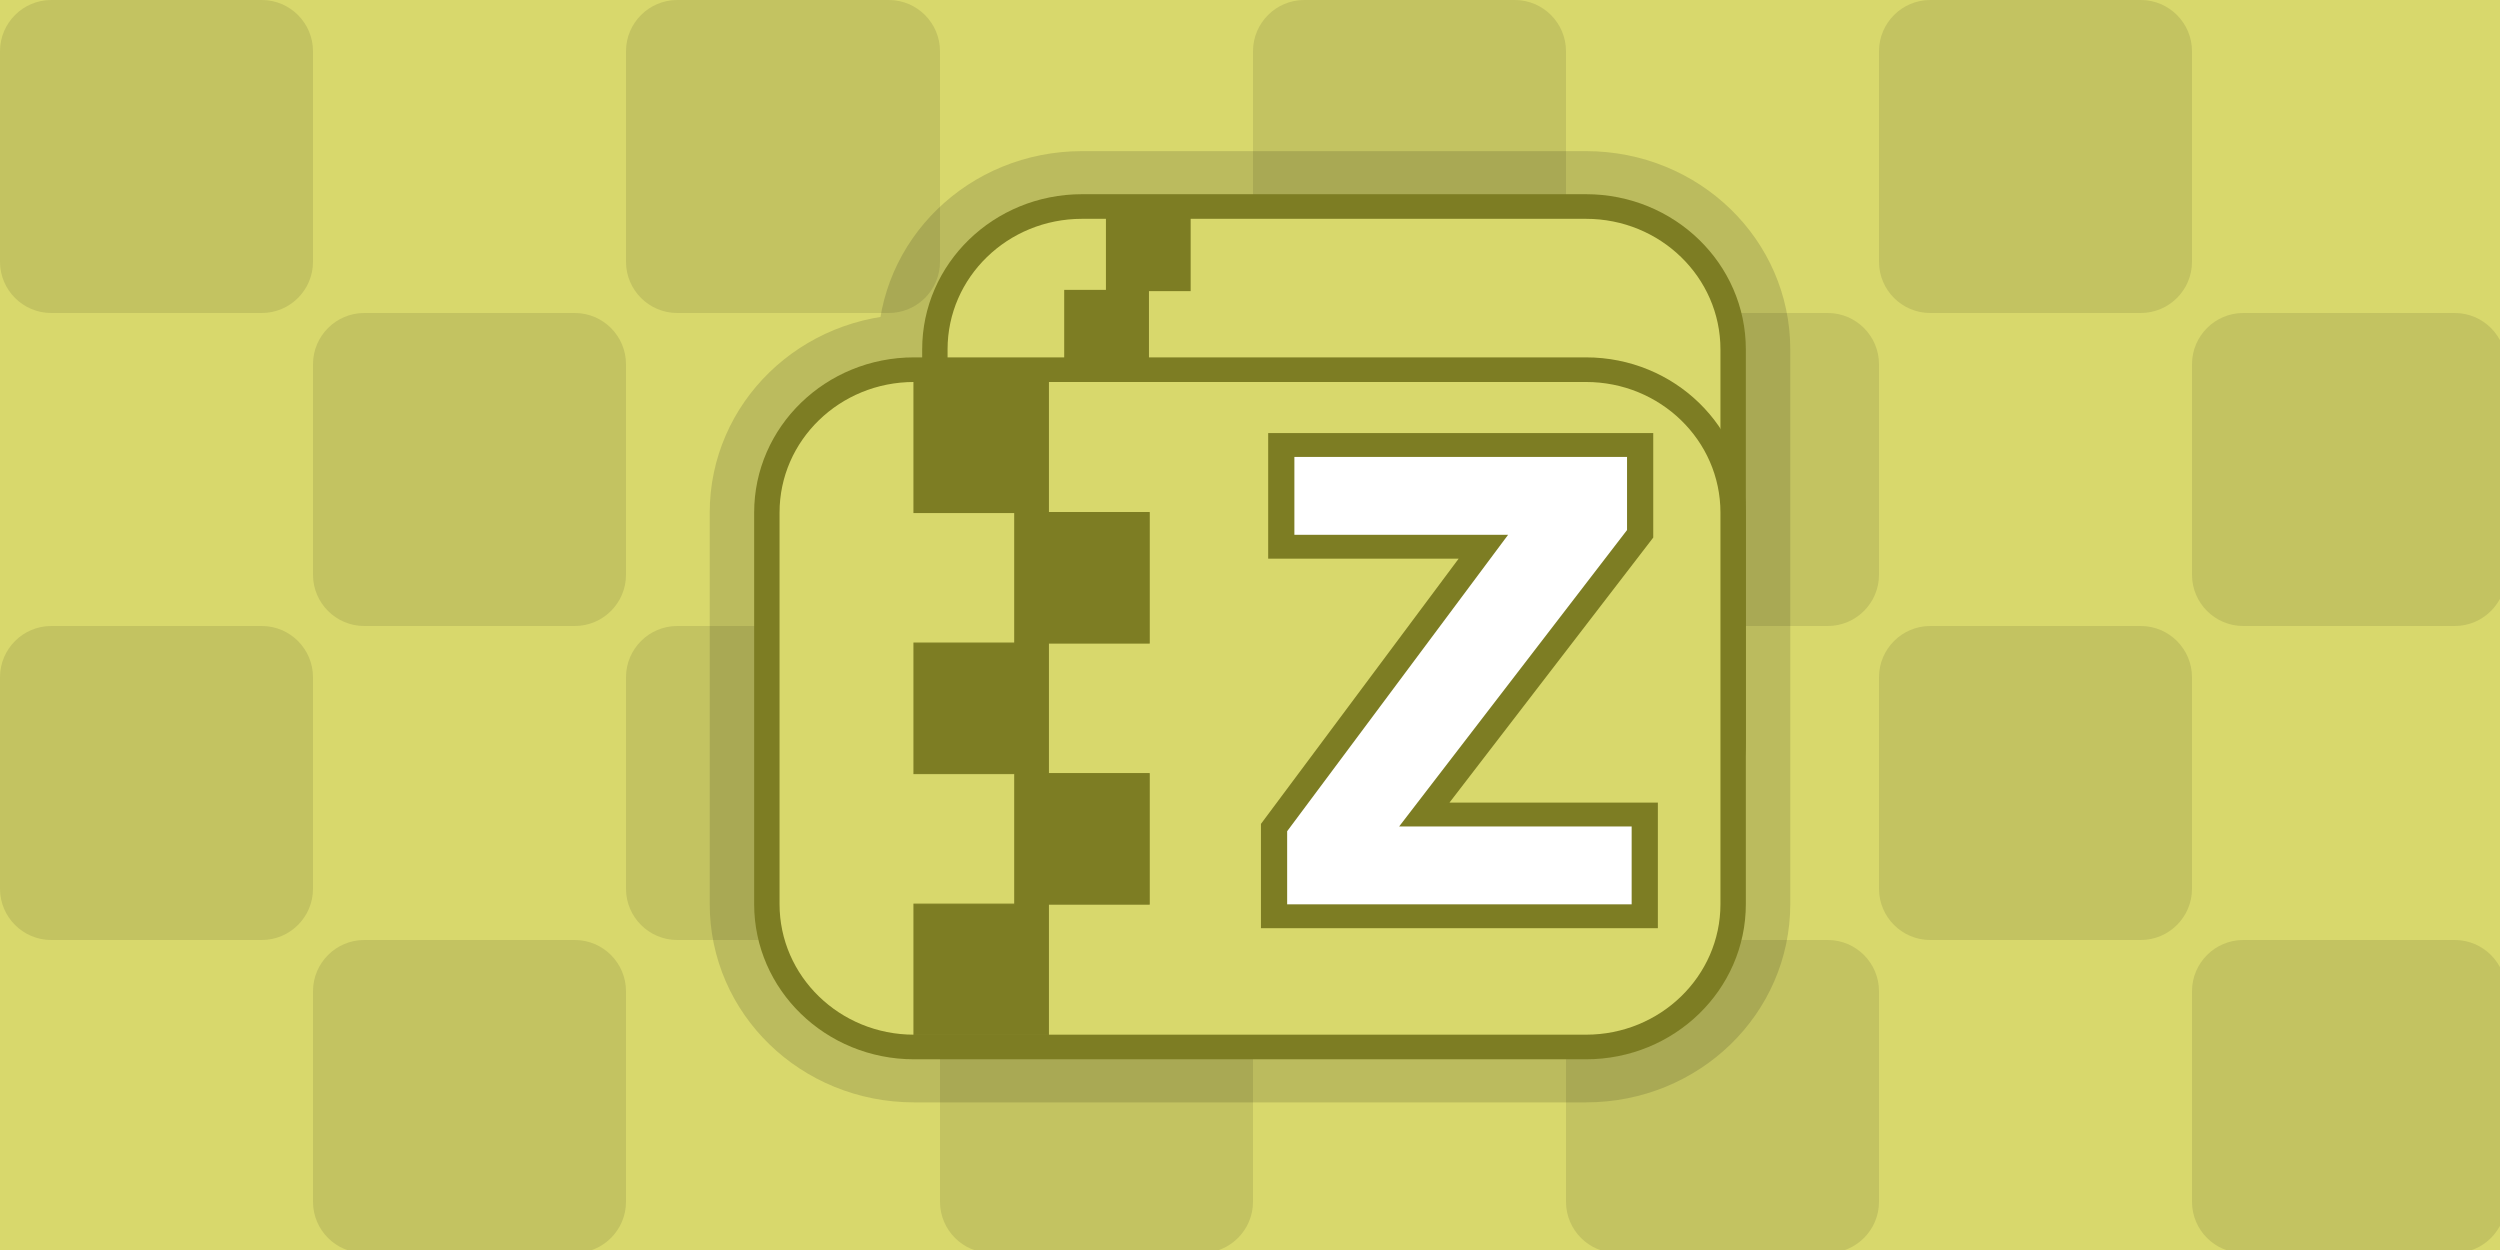
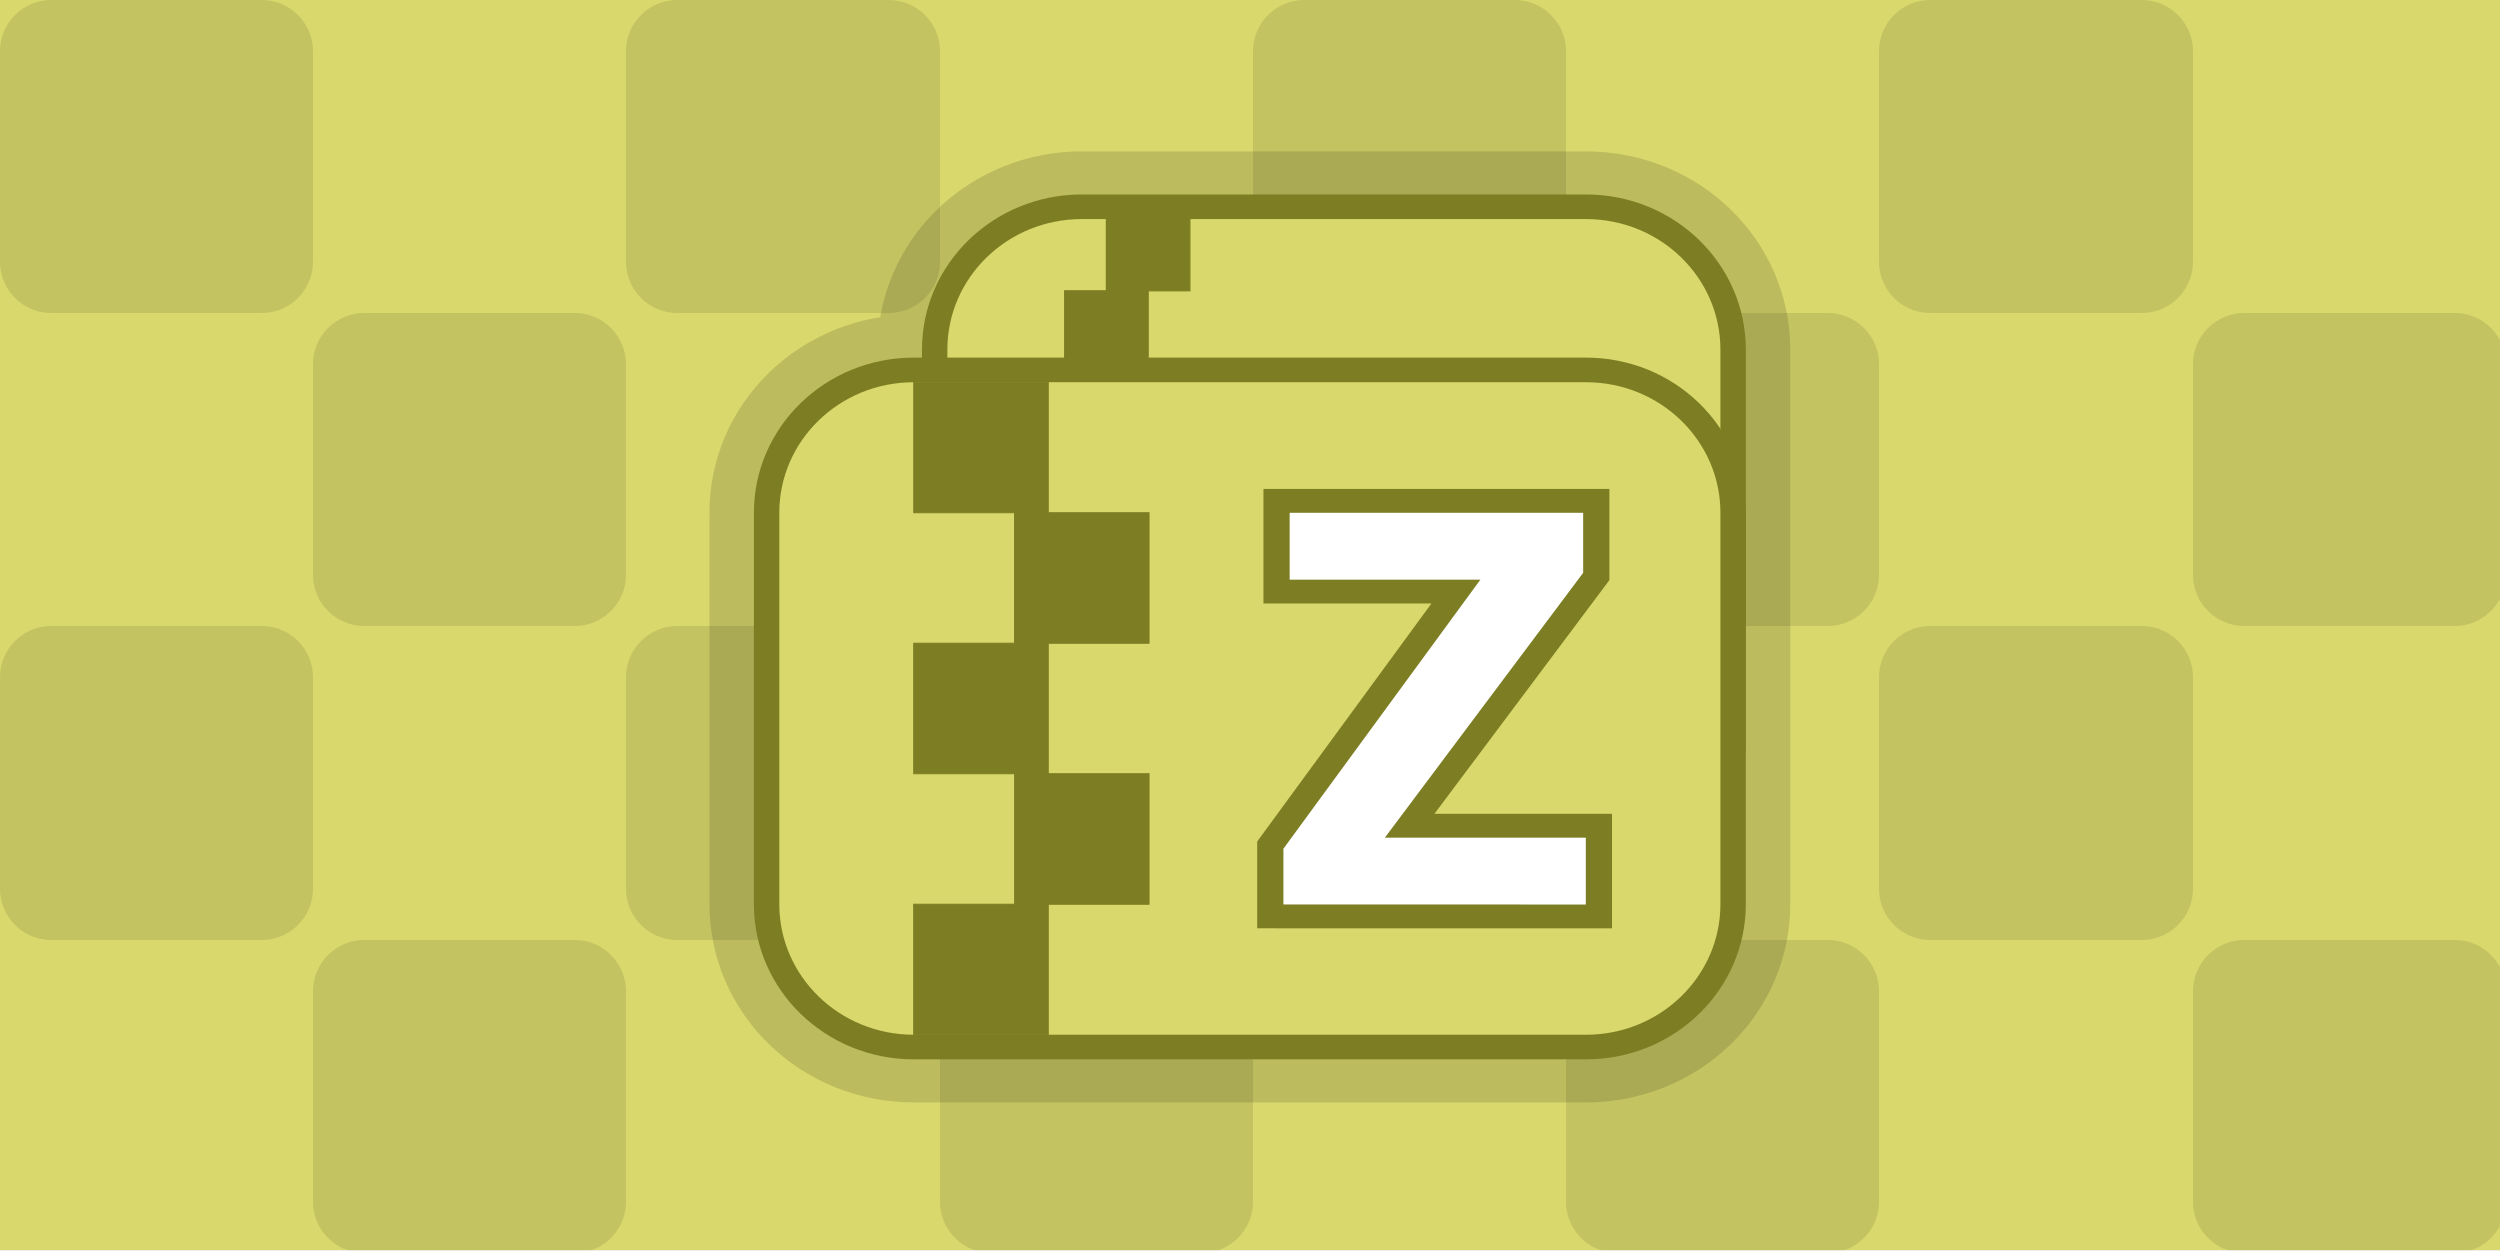
- <svg xmlns="http://www.w3.org/2000/svg" xmlns:xlink="http://www.w3.org/1999/xlink" width="600" height="300" viewBox="0 0 158.75 79.375" version="1.1" id="svg148">
-   <defs id="defs145">
-     <pattern xlink:href="#pattern10131" id="pattern13663" patternTransform="scale(0.3314633)" />
-     <linearGradient id="linearGradient7187">
-       <stop style="stop-color:#000000;stop-opacity:1;" offset="0" id="stop7185" />
-     </linearGradient>
-     <linearGradient id="linearGradient7167">
-       <stop style="stop-color:#000000;stop-opacity:1;" offset="0" id="stop7165" />
-     </linearGradient>
-     <pattern patternUnits="userSpaceOnUse" width="120" height="120" patternTransform="translate(-120,-120)" id="pattern10131">
-       <rect style="fill:none;stroke:none;stroke-width:1" width="120" height="120" x="0" y="0" id="rect6181" />
-       <rect style="fill:#000000;fill-opacity:1;stroke:none;stroke-width:13.768;stroke-linejoin:round;stroke-miterlimit:10;paint-order:stroke markers fill;stop-color:#000000" id="rect8653" width="60" height="60" x="7.2088769e-06" y="0" rx="9.831" ry="9.831" />
-       <rect style="fill:#000000;fill-opacity:1;stroke:none;stroke-width:13.768;stroke-linejoin:round;stroke-miterlimit:10;paint-order:stroke markers fill;stop-color:#000000" id="rect8653-9" width="60" height="60" x="60" y="60" rx="9.831" ry="9.831" />
+ <svg xmlns="http://www.w3.org/2000/svg" xmlns:xlink="http://www.w3.org/1999/xlink" viewBox="0 0 158.75 79.38">
+   <defs>
+     <pattern xlink:href="#a" id="b" patternTransform="scale(.3315)" />
+     <pattern id="a" width="120" height="120" patternTransform="translate(-120 -120)" patternUnits="userSpaceOnUse">
+       <path fill="none" d="M0 0h120v120H0z" />
+       <rect width="60" height="60" stroke-linejoin="round" stroke-miterlimit="10" stroke-width="13.77" paint-order="stroke markers fill" rx="9.83" ry="9.83" />
+       <rect width="60" height="60" x="60" y="60" stroke-linejoin="round" stroke-miterlimit="10" stroke-width="13.77" paint-order="stroke markers fill" rx="9.83" ry="9.83" />
    </pattern>
  </defs>
-   <g id="layer1">
-     <rect style="fill:#d8d86c;fill-opacity:1;stroke:none;stroke-width:3.44;stroke-linejoin:round;stroke-miterlimit:10;paint-order:stroke markers fill;stop-color:#000000" id="rect15295" width="158.75" height="79.375" x="0" y="0" rx="2.8421709e-14" ry="0" />
-     <rect style="fill:url(#pattern13663);fill-opacity:1;stroke:none;stroke-width:3.44;stroke-linejoin:round;stroke-miterlimit:10;paint-order:stroke markers fill;stop-color:#000000;opacity:0.1" id="rect2982" width="158.75" height="79.375" x="0" y="0" rx="2.8421709e-14" ry="0" />
-     <g id="g2195" transform="matrix(0.3559094,0,0,0.3450758,123.8464,85.92957)" style="stroke-width:1.007">
-       <path id="rect14150" style="font-variation-settings:normal;fill:none;fill-opacity:1;stroke:#000000;stroke-width:24.914;stroke-linecap:butt;stroke-linejoin:miter;stroke-miterlimit:4;stroke-dasharray:none;stroke-dashoffset:0;stroke-opacity:0.133;paint-order:stroke markers fill;stop-color:#000000" d="m -154.929,-208.749 c -13.286,0 -23.982,10.713 -23.982,24.021 v 6.005 h -5.995 c -13.286,0 -23.982,10.714 -23.982,24.022 v 72.062 c 0,13.308 10.696,24.022 23.982,24.022 h 119.908 c 13.286,0 23.982,-10.714 23.982,-24.022 v -30.026 -42.036 -30.027 c 0,-13.308 -10.696,-24.021 -23.982,-24.021 z" transform="translate(-2.2828845e-6)" />
-       <rect width="137.894" height="120.105" x="-178.91" y="-208.749" rx="23.982" ry="24.021" style="font-variation-settings:normal;fill:#d8d86c;fill-opacity:1;stroke:#7d7d23;stroke-width:9.06;stroke-linecap:butt;stroke-linejoin:miter;stroke-miterlimit:4;stroke-dasharray:none;stroke-dashoffset:0;stroke-opacity:1;paint-order:stroke markers fill;stop-color:#000000" id="rect2" />
-       <rect width="167.871" height="120.105" x="-208.887" y="-178.723" rx="23.982" ry="24.021" style="font-variation-settings:normal;opacity:1;fill:#d8d86c;fill-opacity:1;stroke:#7d7d23;stroke-width:9.06;stroke-linecap:butt;stroke-linejoin:miter;stroke-miterlimit:4;stroke-dasharray:none;stroke-dashoffset:0;stroke-opacity:1;paint-order:stroke markers fill;stop-color:#000000;stop-opacity:1" id="rect4" />
-       <path fill="#7d7d23" d="m -184.905,-154.702 v -24.021 h 23.982 v 12.01 12.01 z m 17.986,24.021 v -24.021 h 23.982 v 24.021 z m -17.986,24.021 v -24.021 h 23.982 v 24.021 z m 17.986,24.021 v -24.021 h 23.982 v 24.021 z m -17.986,24.021 v -24.021 h 23.982 v 24.021 z" style="mix-blend-mode:normal;stroke:#7d7d23;stroke-width:0.189;stroke-dasharray:none;stroke-opacity:1" id="path6" />
-       <path fill="#7d7d23" stroke="#7d7d23" stroke-width="0.604" d="m -157.98,-180.653 v -14.906 h 14.881 v 14.906 z m 7.441,-14.906 v -14.906 h 14.881 v 14.906 z" style="mix-blend-mode:normal;stroke:#7d7d23;stroke-width:0.234;stroke-dasharray:none;stroke-opacity:1" id="path8" />
-       <text xml:space="preserve" x="-121.18" y="-85.259" style="font-weight:700;font-size:116.585px;font-family:Consolas;-inkscape-font-specification:'Consolas, Bold';font-variation-settings:normal;opacity:1;fill:#ffffff;fill-opacity:1;stroke:#7d7d23;stroke-width:9.06;stroke-linecap:butt;stroke-linejoin:miter;stroke-miterlimit:4;stroke-dasharray:none;stroke-dashoffset:0;stroke-opacity:1;paint-order:stroke markers fill;stop-color:#000000;stop-opacity:1" transform="scale(1.032183,0.9688209)" id="text12">
-         <tspan x="-121.18" y="-85.259" style="stroke-width:9.06;stroke-dasharray:none" id="tspan10">Z</tspan>
-       </text>
-     </g>
+   <rect width="158.75" height="79.38" fill="#d8d86c" paint-order="stroke markers fill" rx="0" ry="0" />
+   <rect width="158.75" height="79.38" fill="url(#b)" opacity=".1" paint-order="stroke markers fill" rx="0" ry="0" />
+   <g stroke-width="1.01" transform="matrix(.356 0 0 .345 123.85 85.93)">
+     <path fill="none" stroke="#000" stroke-opacity=".13" stroke-width="24.91" d="M-154.93-208.75a23.95 23.95 0 0 0-23.98 24.02v6h-6a23.95 23.95 0 0 0-23.98 24.03v72.06c0 13.3 10.7 24.02 23.98 24.02H-65a23.95 23.95 0 0 0 23.98-24.02v-102.09c0-13.3-10.7-24.02-23.98-24.02z" paint-order="stroke markers fill" style="font-variation-settings:normal" />
+     <rect width="137.89" height="120.1" x="-178.91" y="-208.75" fill="#d8d86c" stroke="#7d7d23" stroke-width="9.06" paint-order="stroke markers fill" rx="23.98" ry="24.02" style="font-variation-settings:normal" />
+     <rect width="167.87" height="120.1" x="-208.89" y="-178.72" fill="#d8d86c" stroke="#7d7d23" stroke-width="9.06" paint-order="stroke markers fill" rx="23.98" ry="24.02" style="font-variation-settings:normal" />
+     <path fill="#7d7d23" stroke="#7d7d23" stroke-width=".19" d="M-184.9-154.7v-24.02h23.98v24.02zm17.98 24.02v-24.02h23.98v24.02zm-17.99 24.02v-24.02h23.99v24.02zm18 24.02v-24.02h23.97v24.02zm-18 24.02v-24.02h23.99v24.02z" style="mix-blend-mode:normal" />
+     <path fill="#7d7d23" stroke="#7d7d23" stroke-width=".23" d="M-157.98-180.65v-14.9h14.88v14.9zm7.44-14.9v-14.92h14.88v14.91z" style="mix-blend-mode:normal" />
+     <path fill="#fff" stroke="#7d7d23" stroke-width="9.06" d="M-115.26-85.26v-10.59l34.04-51.12h-32.96v-12.7h50.72v11.4l-34.27 50.32H-63v12.7z" aria-label="Z" font-family="Consolas" font-size="116.58" font-weight="700" paint-order="stroke markers fill" style="-inkscape-font-specification:&quot;Consolas, Bold&quot;" transform="scale(1.0322 .9688)" />
  </g>
</svg>
